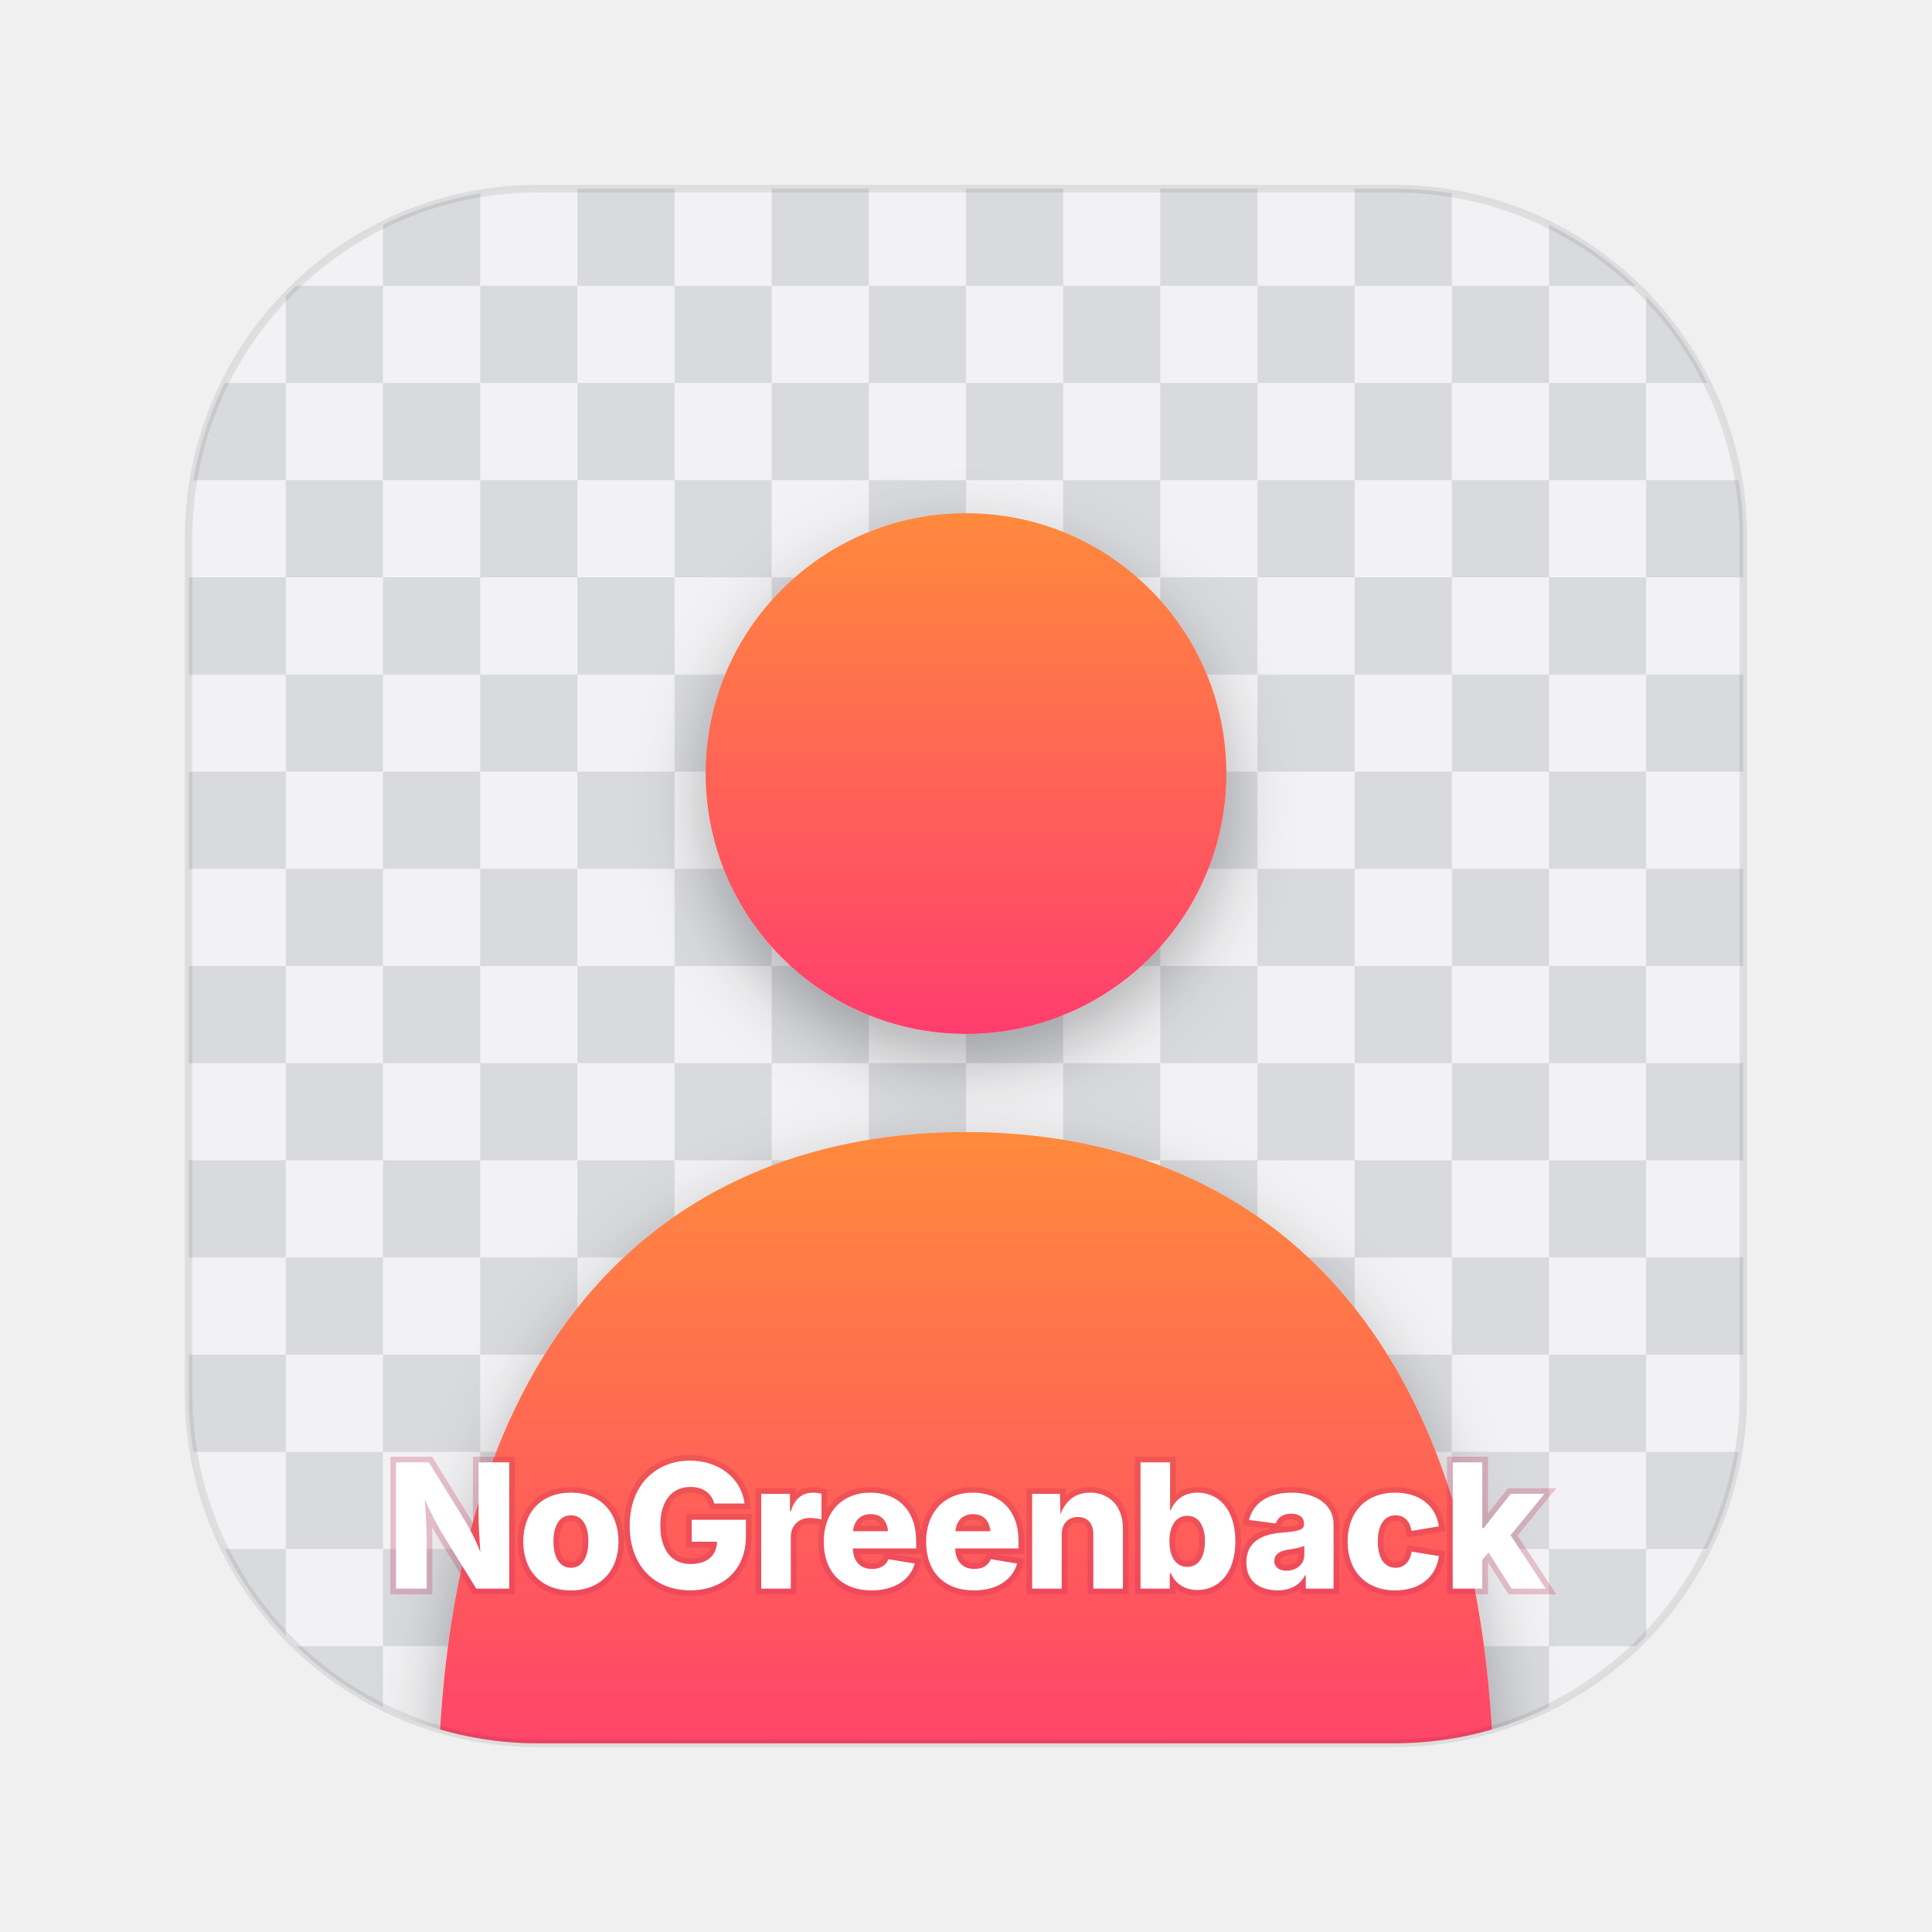
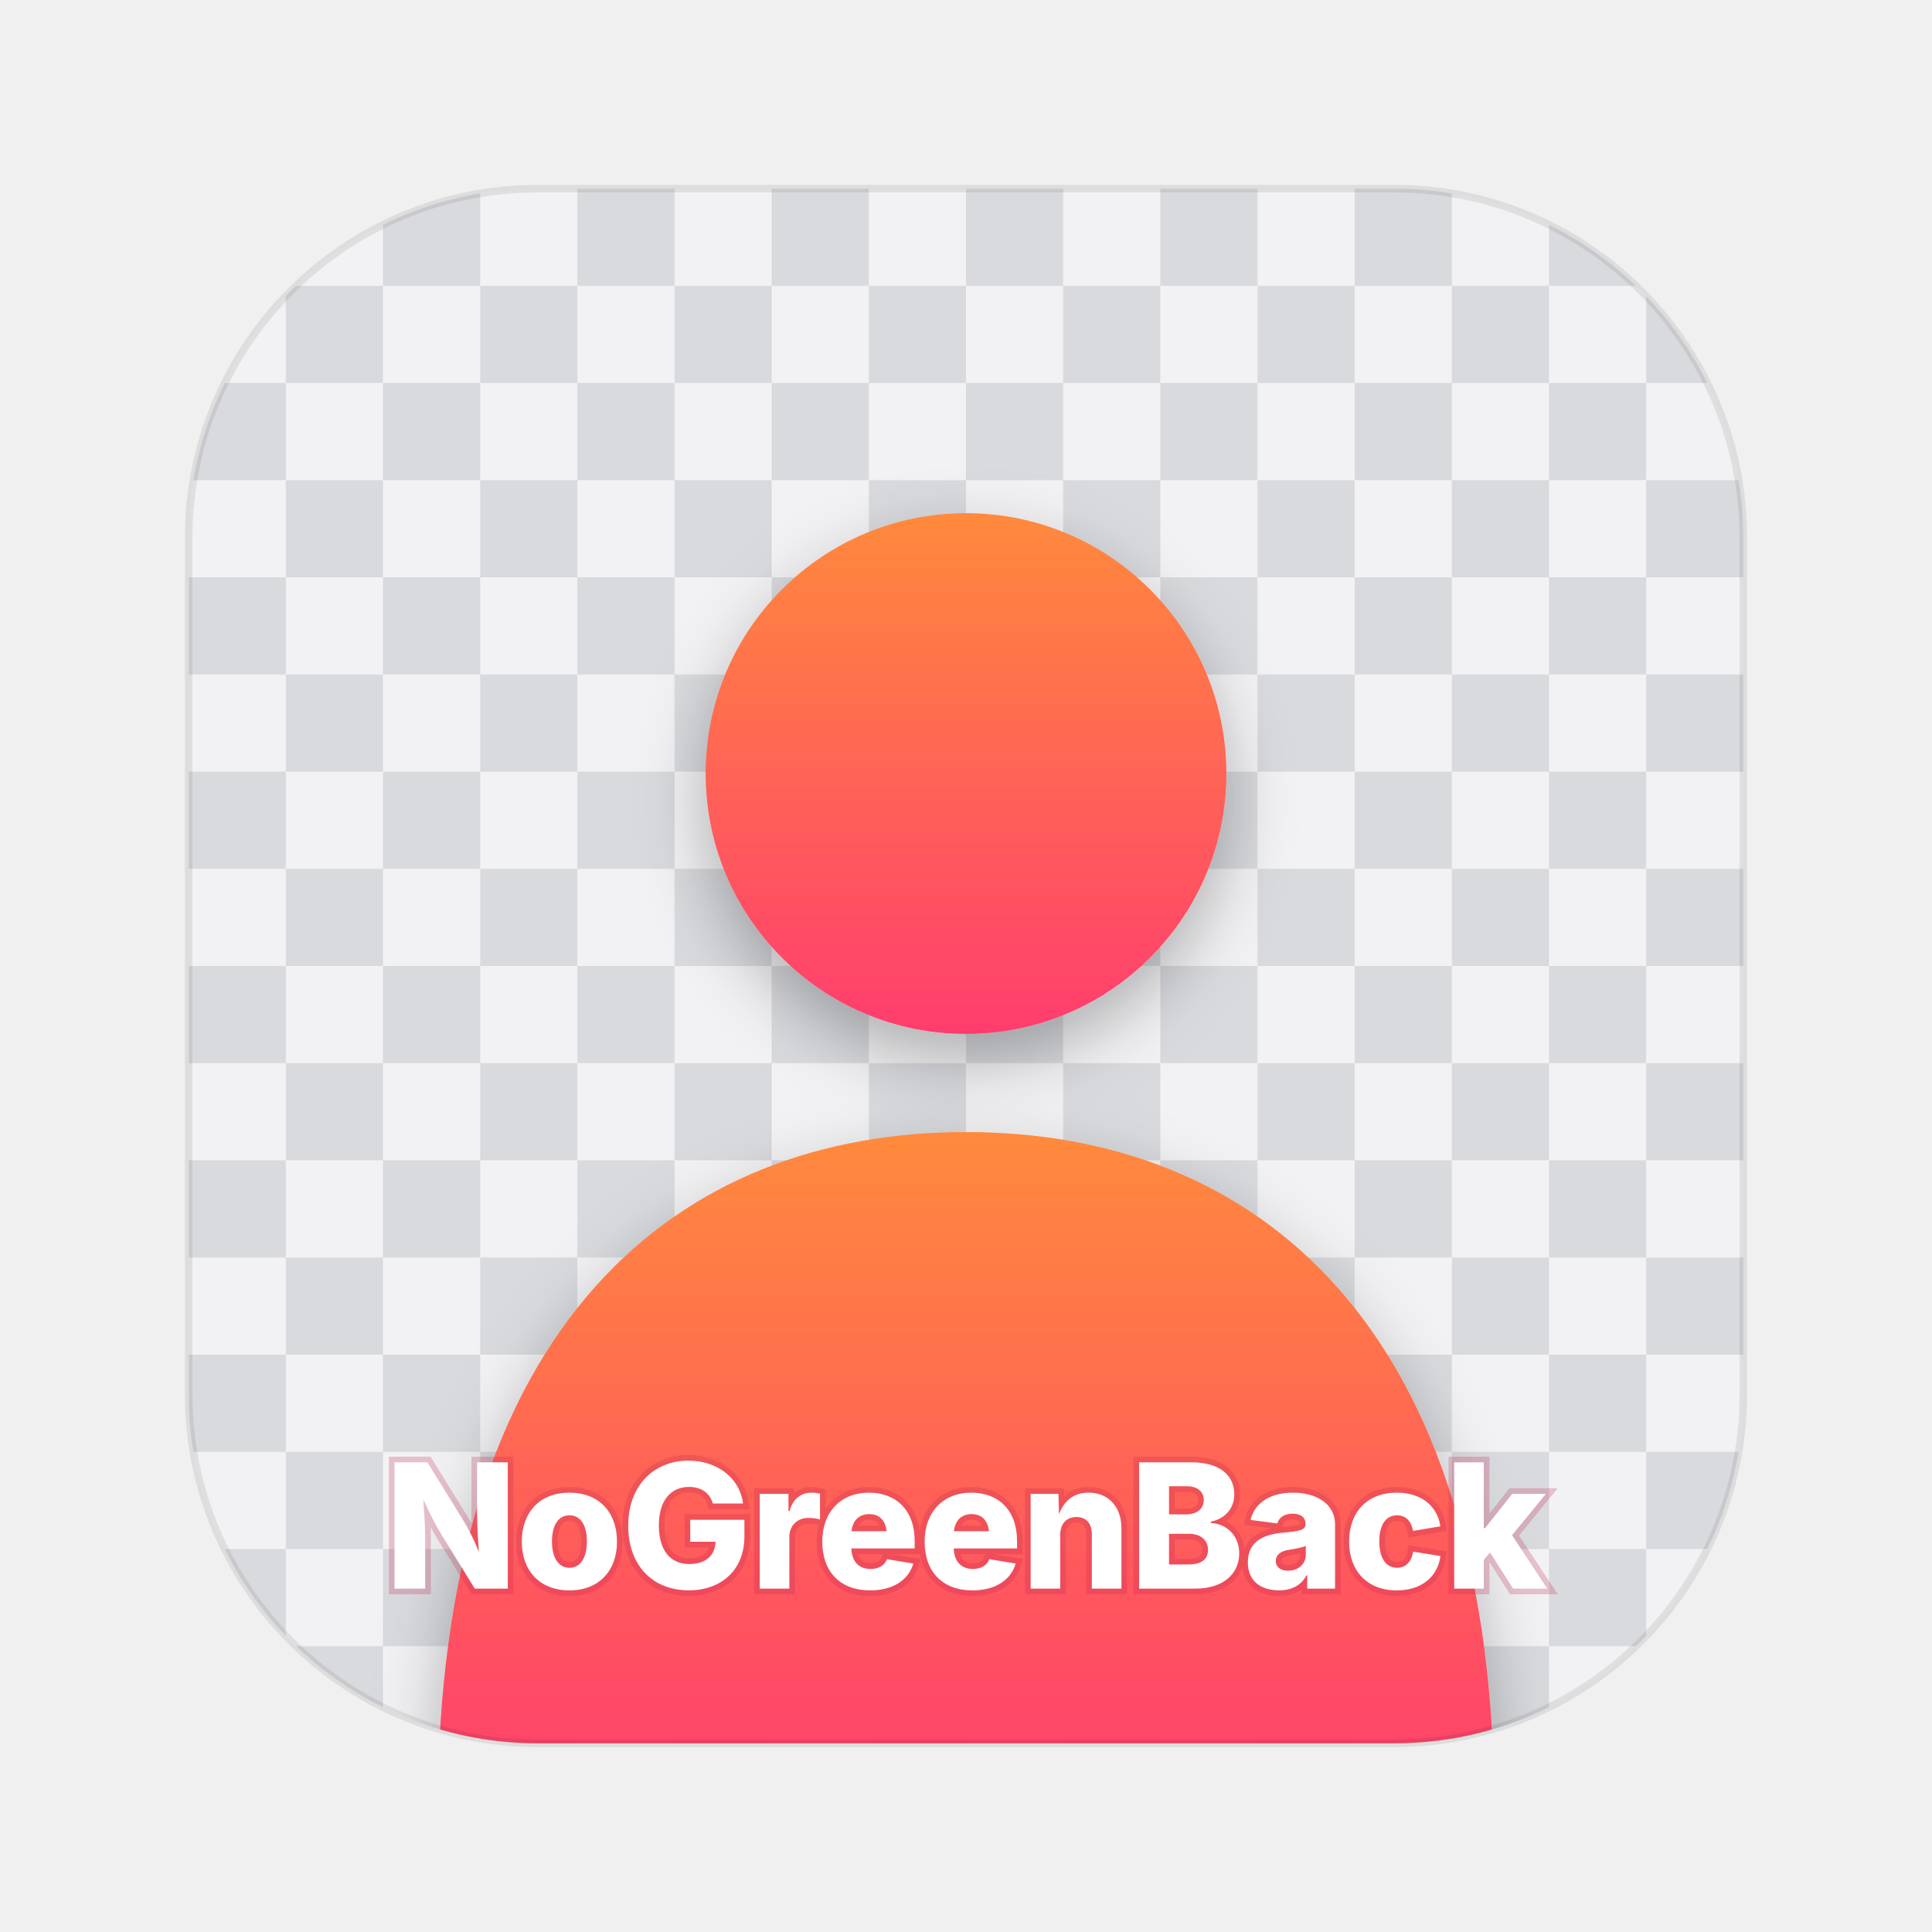
<svg xmlns="http://www.w3.org/2000/svg" viewBox="0 0 1024 1024" width="1024" height="1024">
  <defs>
    <clipPath id="sq">
      <rect x="100" y="100" width="824" height="824" rx="185" />
    </clipPath>
    <pattern id="checker" width="103" height="103" patternUnits="userSpaceOnUse" x="100" y="100">
      <rect width="103" height="103" fill="#f2f2f4" />
      <rect width="51.5" height="51.5" fill="#d9dade" />
      <rect x="51.5" y="51.5" width="51.5" height="51.5" fill="#d9dade" />
    </pattern>
    <linearGradient id="person" x1="0" y1="0" x2="0" y2="1">
      <stop offset="0" stop-color="#ff8a3d" />
      <stop offset="1" stop-color="#ff3d6e" />
    </linearGradient>
    <filter id="shadow" x="-20%" y="-20%" width="140%" height="140%">
      <feDropShadow dx="0" dy="14" stdDeviation="18" flood-color="#000" flood-opacity="0.28" />
    </filter>
  </defs>
  <g clip-path="url(#sq)">
    <rect x="100" y="100" width="824" height="824" fill="url(#checker)" />
    <g filter="url(#shadow)" fill="url(#person)">
      <circle cx="512" cy="410" r="138" />
      <path d="M232 960 C232 700 360 600 512 600 C664 600 792 700 792 960 Z" />
    </g>
-     <text x="512" y="842" font-family="SF Pro Rounded, SF Pro Display, -apple-system, Helvetica Neue, sans-serif" font-weight="800" text-anchor="middle" font-size="92" fill="#ffffff" letter-spacing="-1" style="paint-order:stroke" stroke="#c22a55" stroke-opacity="0.25" stroke-width="6">NoGreenback</text>
+     <text x="512" y="842" font-family="SF Pro Rounded, SF Pro Display, -apple-system, Helvetica Neue, sans-serif" font-weight="800" text-anchor="middle" font-size="92" fill="#ffffff" letter-spacing="-1" style="paint-order:stroke" stroke="#c22a55" stroke-opacity="0.25" stroke-width="6">NoGreenBack</text>
  </g>
  <rect x="100" y="100" width="824" height="824" rx="185" fill="none" stroke="#000" stroke-opacity="0.08" stroke-width="4" />
</svg>
